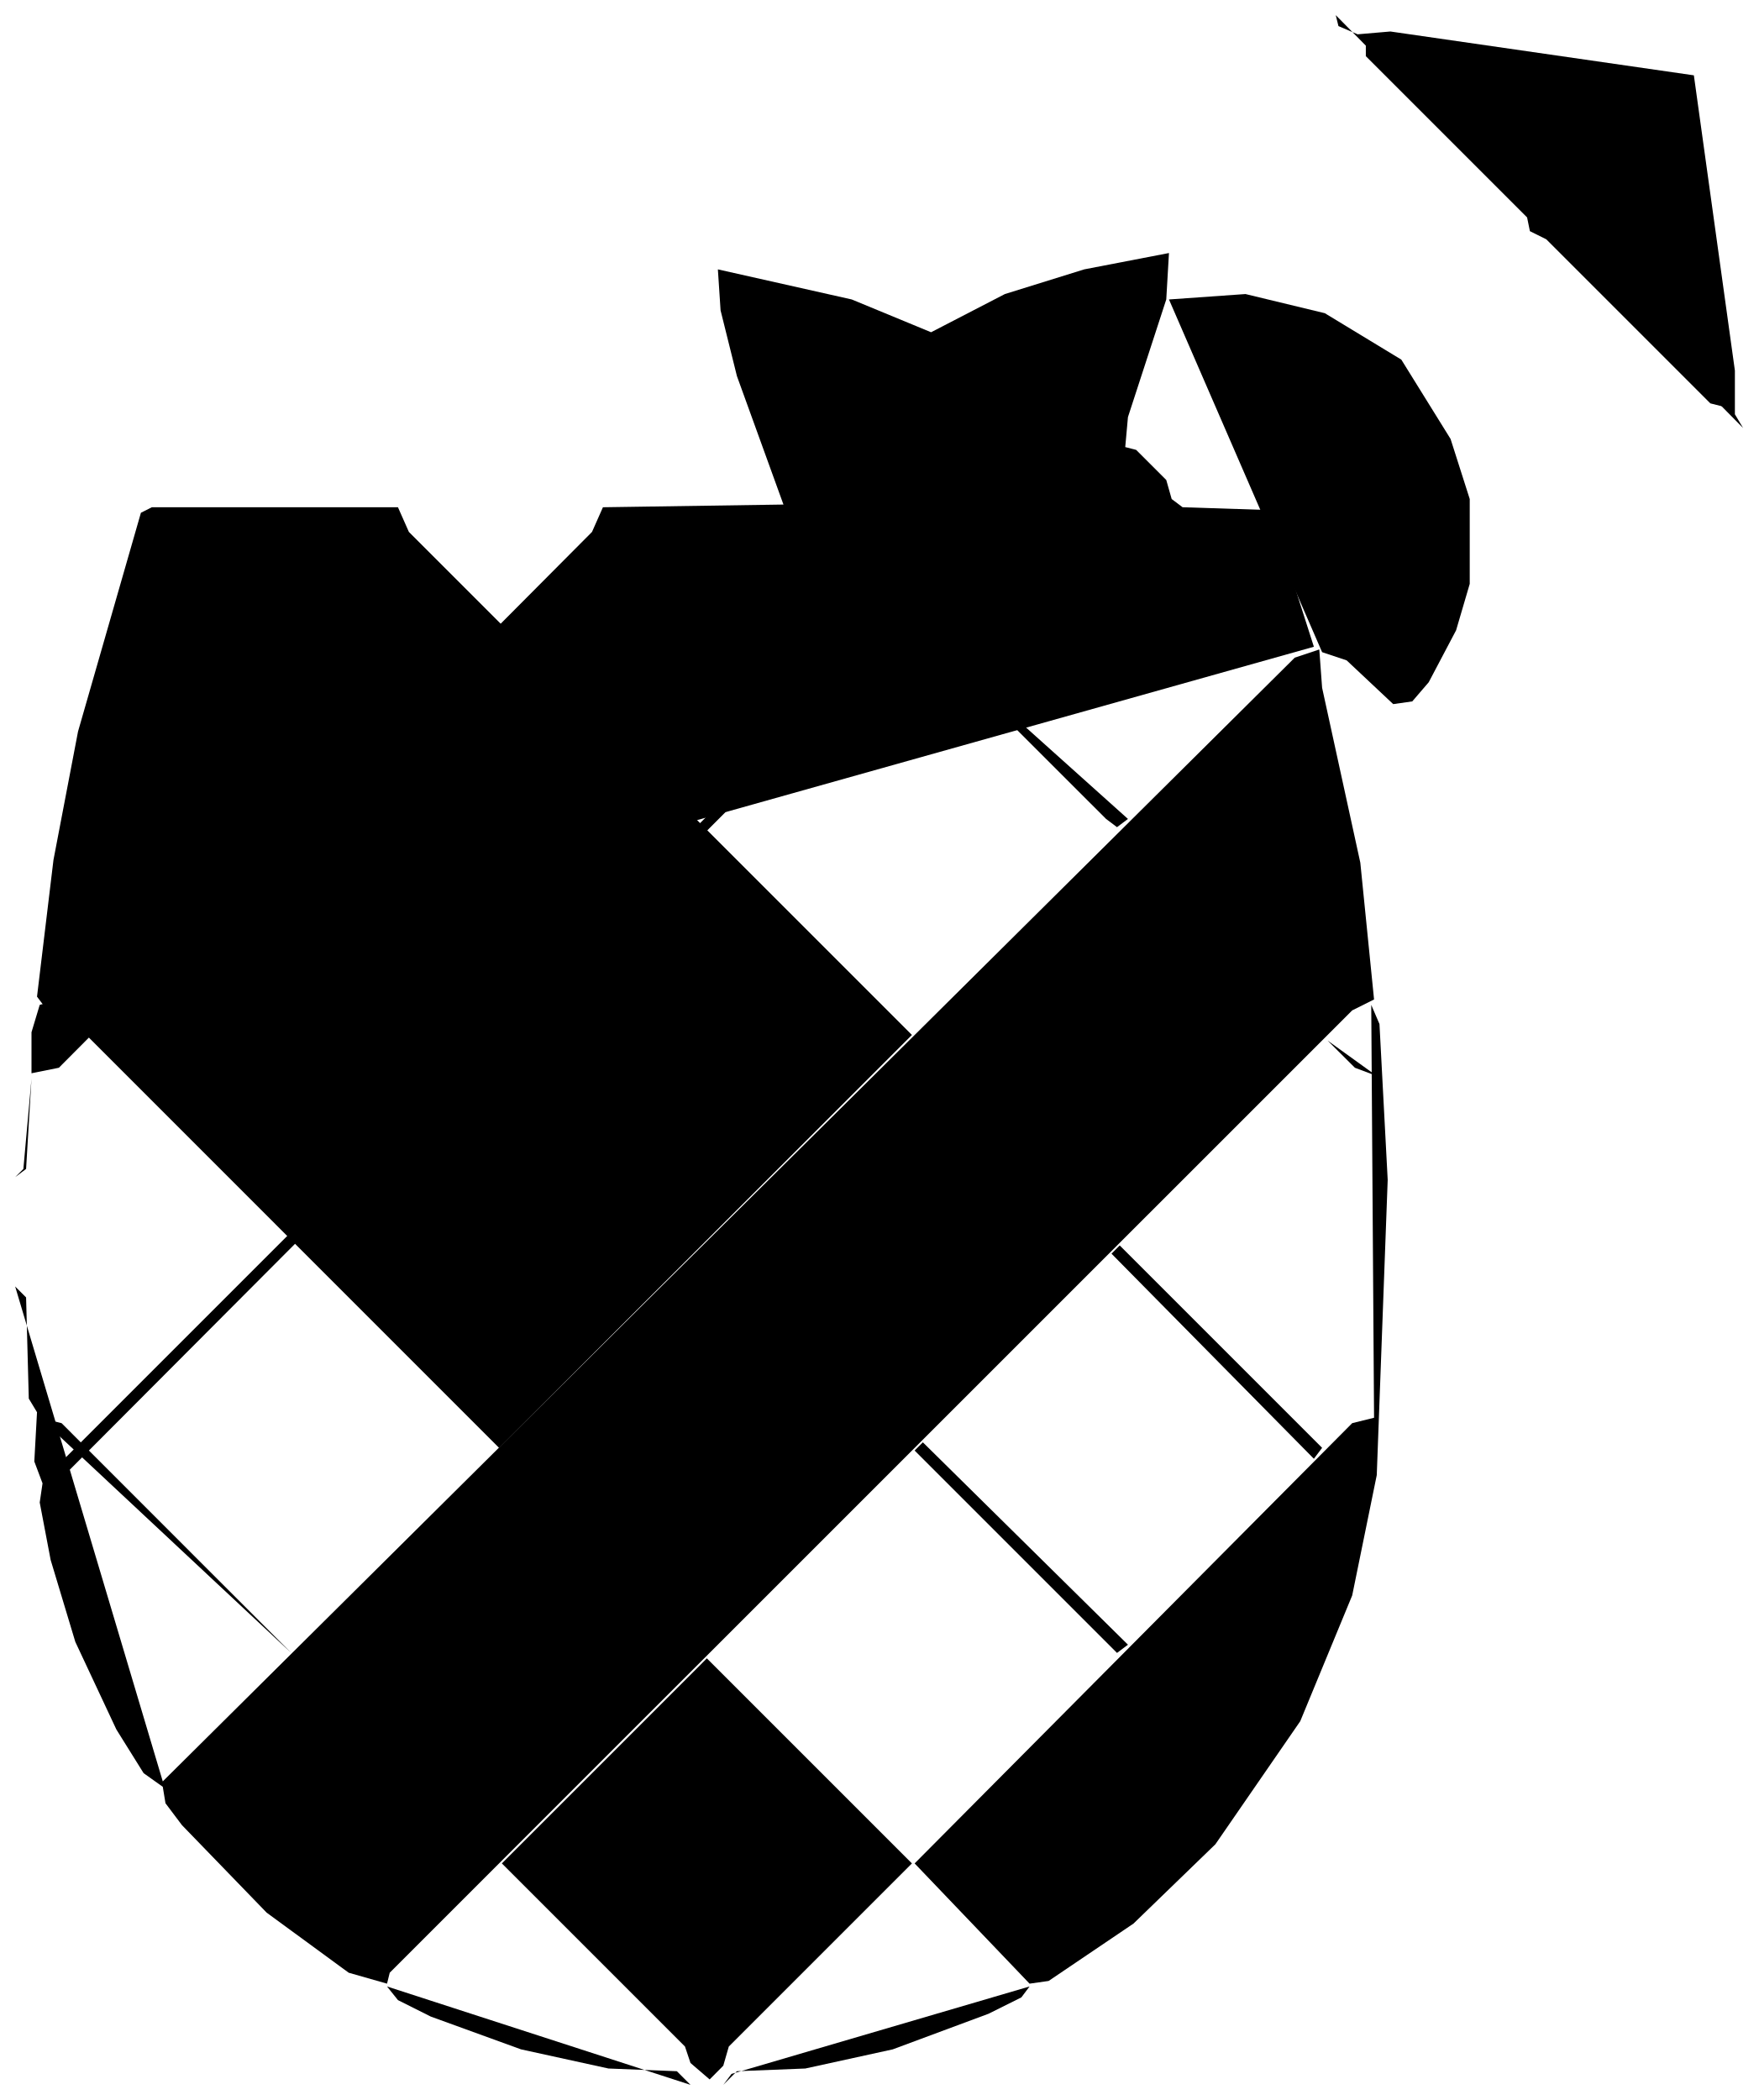
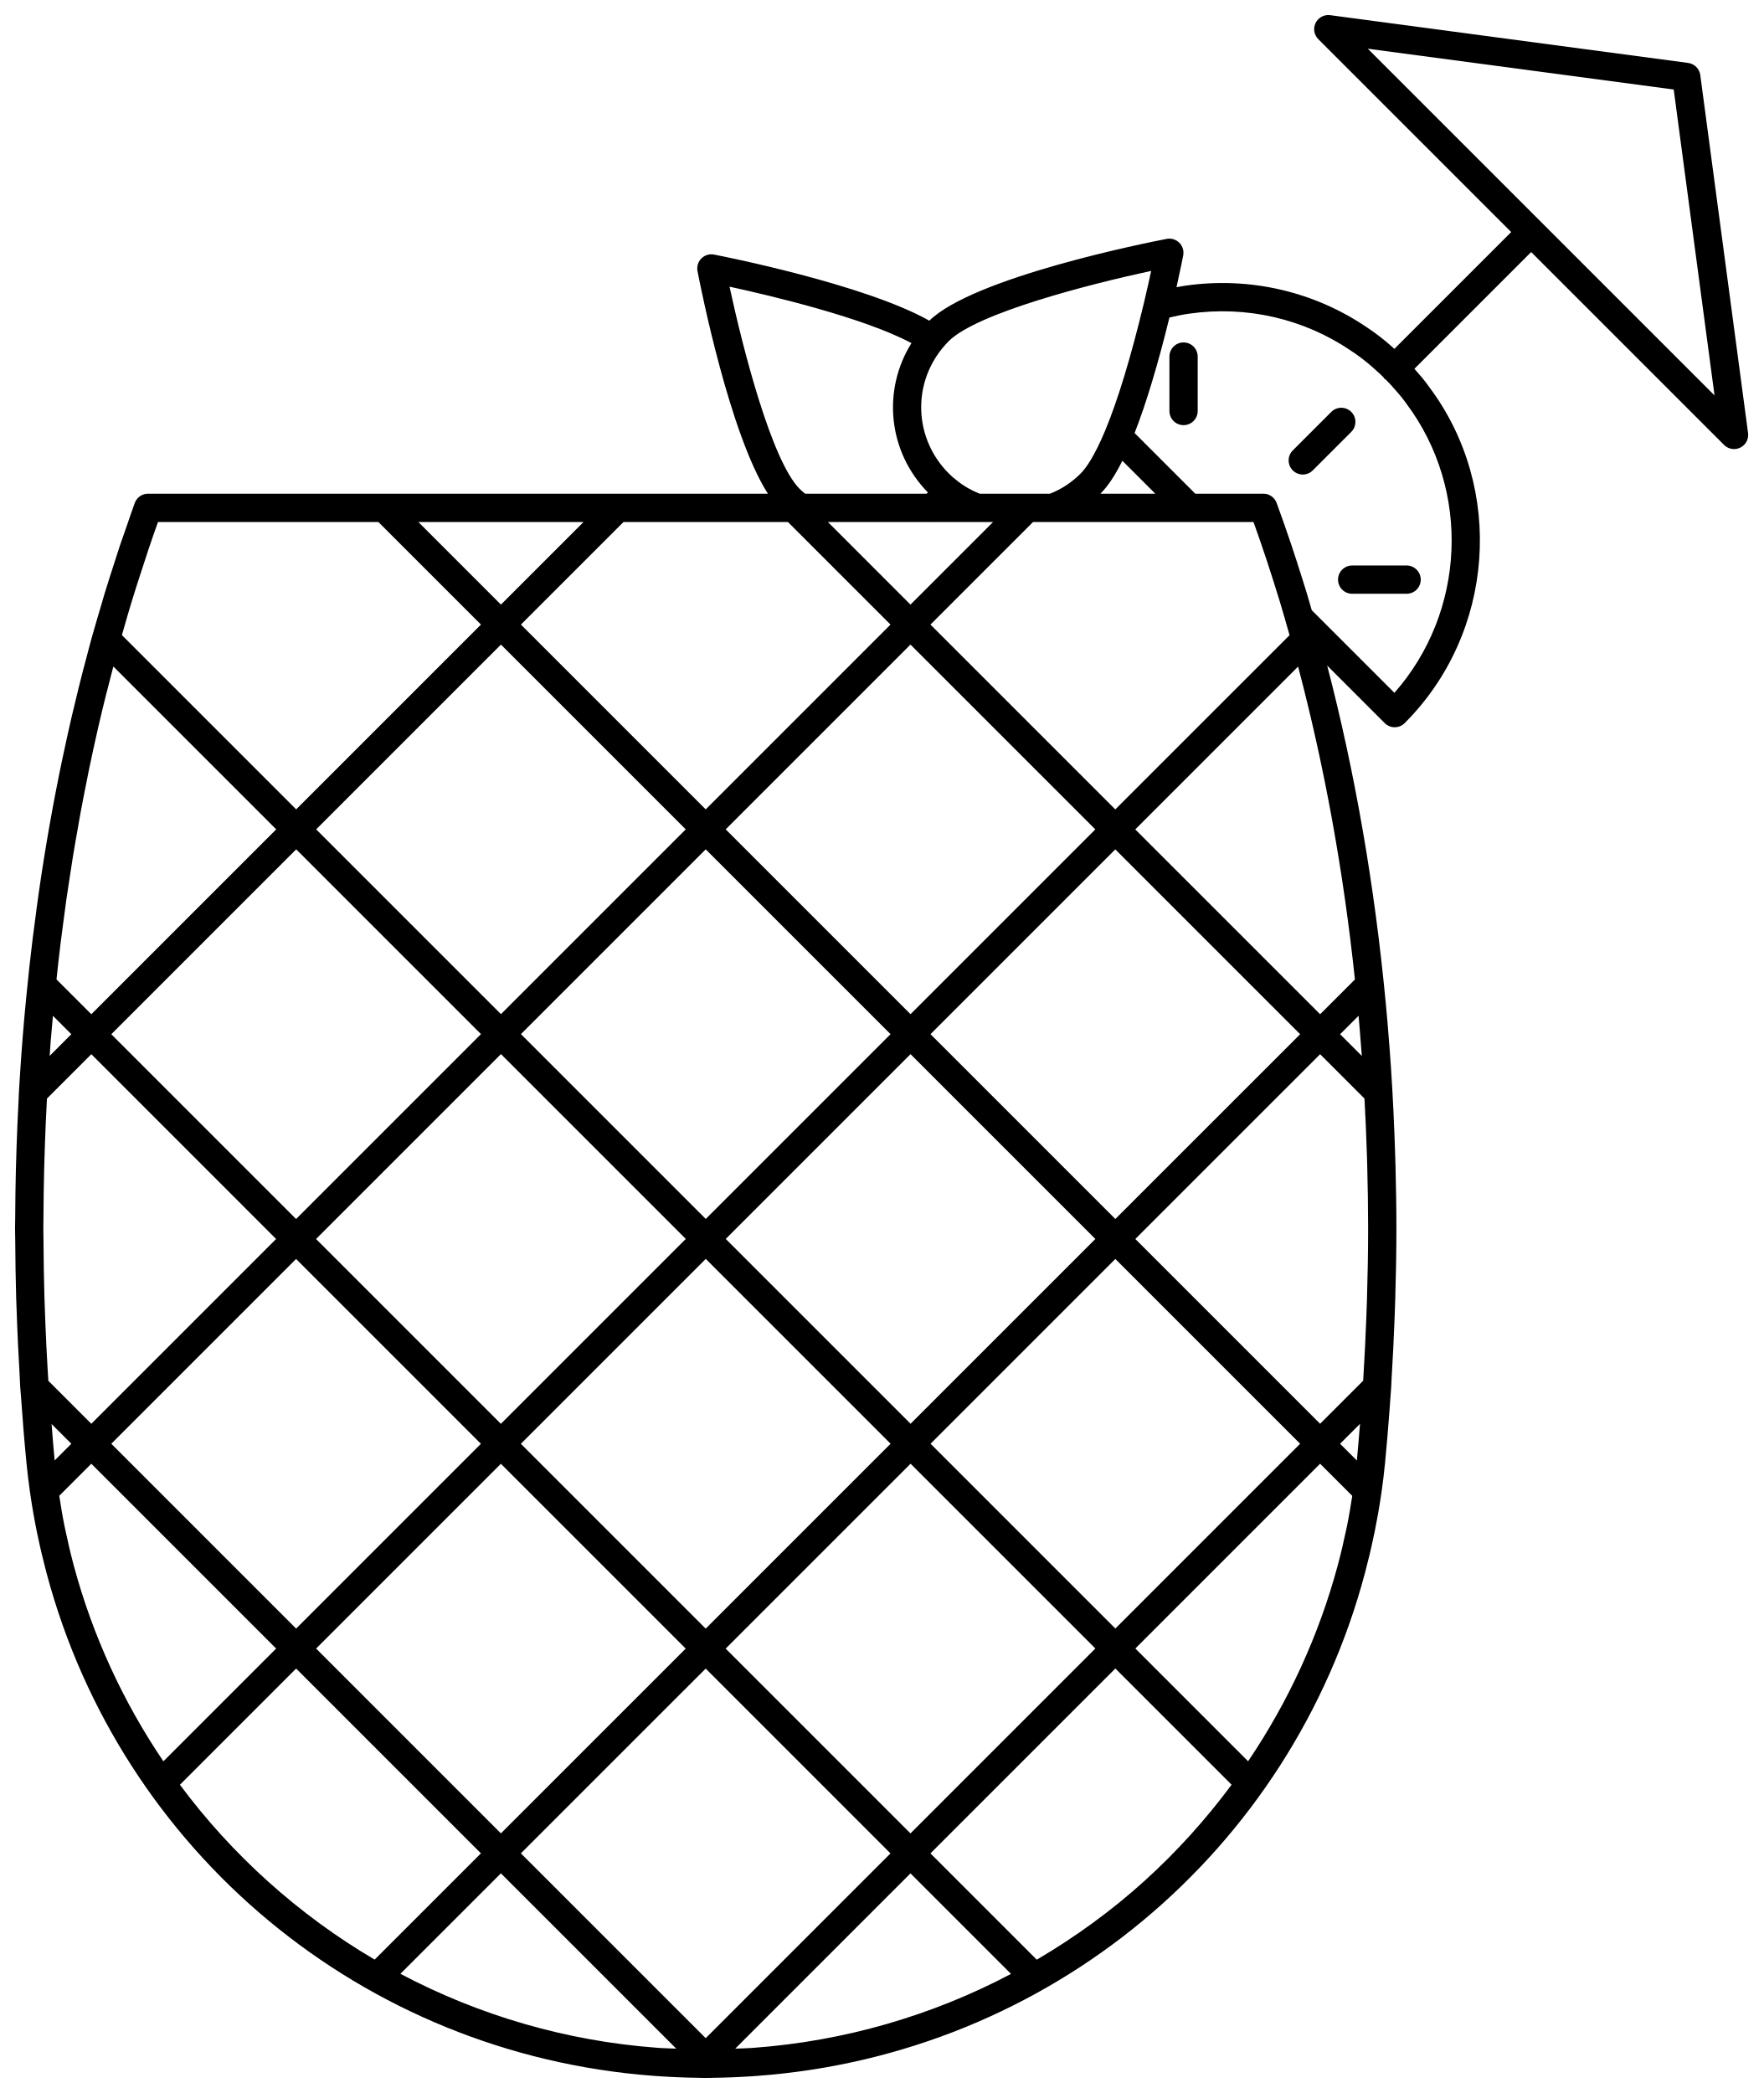
- <svg viewBox="-1.02 -1.02 162.46 194.04" class="glass-icon glass-icon--pineapple" role="img" aria-hidden="true" focusable="false">
-   <path class="glass-icon-line" d="M 122.40,0.38 L 122.65,1.39 L 124.42,2.15 L 127.45,1.89 L 155.49,5.94 L 159.28,33.22 L 159.28,37.26 L 160.04,38.53" />
-   <path class="glass-icon-line" d="M 125.18,52.42 L 128.97,52.42" />
-   <path class="glass-icon-line" d="M 0.38,117.85 L 1.39,118.86 L 1.64,128.21 L 2.40,129.47 L 2.15,134.02 L 2.91,136.04 L 2.65,137.81 L 3.66,143.12 L 5.94,150.69 L 9.73,158.78 L 12.25,162.82 L 14.02,164.08 L 14.27,165.60 L 15.79,167.62 L 23.62,175.71 L 31.20,181.26 L 34.74,182.27 L 34.99,181.26 L 123.92,92.34 L 125.94,91.33 L 124.67,78.69 L 121.14,62.53 L 120.88,58.99 L 118.61,59.75 L 14.02,163.58" />
-   <path class="glass-icon-line" d="M 2.65,129.98 L 4.67,130.48 L 25.89,151.71" />
-   <path class="glass-icon-line" d="M 34.74,182.53 L 35.75,183.79 L 38.78,185.31 L 47.12,188.34 L 55.20,190.11 L 61.52,190.36 L 62.78,191.62" />
-   <path class="glass-icon-line" d="M 125.68,91.83 L 126.44,93.60 L 127.20,108.00 L 126.19,135.28 L 123.92,146.40 L 119.12,158.02 L 111.28,169.39 L 103.71,176.72 L 95.87,182.02 L 94.11,182.27 L 83.49,171.16 L 123.92,130.48 L 125.94,129.98" />
-   <path class="glass-icon-line" d="M 94.11,182.53 L 93.35,183.54 L 90.32,185.05 L 81.47,188.34 L 73.39,190.11 L 67.07,190.36 L 65.81,191.62 L 66.57,190.61" />
-   <path class="glass-icon-line" d="M 46.11,169.89 L 44.08,171.92" />
-   <path class="glass-icon-line" d="M 44.84,170.65 L 26.40,151.96 L 102.44,75.92 L 121.14,94.61" />
-   <path class="glass-icon-line" d="M 125.18,2.40 L 125.18,4.17 L 140.08,19.07 L 140.34,20.34 L 141.85,21.09 L 157.01,36.25 L 159.03,36.76" />
-   <path class="glass-icon-line" d="M 45.35,171.16 L 62.27,188.08 L 62.78,189.60 L 64.55,191.12 L 65.81,189.85 L 66.32,188.08 L 83.24,171.16 L 64.29,152.21 L 63.54,152.97" />
-   <path class="glass-icon-line" d="M 82.23,169.89 L 65.56,153.22" />
-   <path class="glass-icon-line" d="M 84.25,132.25 L 83.49,133.01 L 102.19,151.71 L 103.20,150.95" />
-   <path class="glass-icon-line" d="M 122.40,132.25 L 121.64,133.01 L 123.92,135.28 L 125.43,135.79" />
-   <path class="glass-icon-line" d="M 45.09,132.76 L 4.93,92.59 L 3.16,92.08 L 2.40,91.07 L 3.92,78.44 L 6.19,66.57 L 12.00,46.36 L 13.01,45.85 L 35.75,45.85 L 36.76,48.13 L 83.24,94.61" />
-   <path class="glass-icon-line" d="M 2.65,91.83 L 1.89,94.36 L 1.89,98.15 L 4.42,97.64 L 53.68,48.13 L 54.69,45.85 L 71.37,45.60 L 67.07,33.73 L 65.56,27.66 L 65.31,23.87 L 77.68,26.65 L 85.01,29.68 L 91.83,26.15 L 99.16,23.87 L 106.99,22.36 L 106.74,26.65 L 103.20,37.52 L 102.95,40.29 L 103.96,40.55 L 106.74,43.33 L 107.24,45.09 L 108.25,45.85 L 116.34,46.11 L 120.38,58.74" />
-   <path class="glass-icon-line" d="M 106.99,26.65 L 114.06,26.15 L 121.39,27.92 L 128.46,32.21 L 133.01,39.54 L 134.78,45.09 L 134.78,52.93 L 133.52,57.22 L 130.99,62.02 L 129.47,63.79 L 127.71,64.04 L 123.41,60.00 L 121.14,59.24" />
-   <path class="glass-icon-line" d="M 44.08,132.00 L 27.41,115.33" />
-   <path class="glass-icon-line" d="M 82.23,93.60 L 65.56,76.93" />
-   <path class="glass-icon-line" d="M 122.40,94.11 L 120.63,95.87" />
-   <path class="glass-icon-line" d="M 45.60,133.26 L 64.04,151.71 L 65.05,150.95" />
-   <path class="glass-icon-line" d="M 7.45,94.61 L 45.09,56.97" />
-   <path class="glass-icon-line" d="M 44.08,55.71 L 37.01,48.63" />
-   <path class="glass-icon-line" d="M 84.51,172.42 L 93.35,181.26" />
-   <path class="glass-icon-line" d="M 84.76,29.94 L 83.24,33.98 L 82.99,37.52 L 83.49,40.04 L 86.78,45.60 L 92.59,46.11 L 99.41,45.60 L 102.44,40.55" />
-   <path class="glass-icon-line" d="M 82.23,133.77 L 82.99,132.76 L 64.55,114.32" />
-   <path class="glass-icon-line" d="M 82.23,131.75 L 65.56,115.07" />
-   <path class="glass-icon-line" d="M 120.38,133.77 L 121.14,132.76 L 102.44,114.06 L 101.68,114.82" />
-   <path class="glass-icon-line" d="M 120.38,131.75 L 103.71,115.07" />
-   <path class="glass-icon-line" d="M 6.69,95.12 L 4.42,97.39" />
-   <path class="glass-icon-line" d="M 83.75,95.12 L 102.19,113.56 L 103.20,112.80" />
-   <path class="glass-icon-line" d="M 121.64,95.12 L 124.17,97.64 L 126.19,98.40" />
-   <path class="glass-icon-line" d="M 45.60,56.46 L 53.68,48.38" />
-   <path class="glass-icon-line" d="M 46.36,134.27 L 63.03,150.95" />
-   <path class="glass-icon-line" d="M 84.51,134.27 L 101.18,150.95" />
-   <path class="glass-icon-line" d="M 125.43,4.67 L 139.83,19.07" />
-   <path class="glass-icon-line" d="M 8.46,96.13 L 25.14,112.80" />
-   <path class="glass-icon-line" d="M 84.51,96.13 L 101.18,112.80" />
-   <path class="glass-icon-line" d="M 46.36,57.98 L 63.03,74.65" />
-   <path class="glass-icon-line" d="M 2.91,135.79 L 4.93,135.28 L 91.83,48.13 L 92.34,46.36" />
-   <path class="glass-icon-line" d="M 7.45,132.76 L 25.89,114.32" />
-   <path class="glass-icon-line" d="M 6.69,133.26 L 4.93,135.03" />
-   <path class="glass-icon-line" d="M 82.99,56.46 L 74.91,48.38 L 74.40,45.85 L 86.53,45.60" />
-   <path class="glass-icon-line" d="M 71.62,45.60 L 74.15,46.11" />
-   <path class="glass-icon-line" d="M 99.92,45.60 L 107.49,45.60" />
-   <path class="glass-icon-line" d="M 108.76,32.72 L 108.76,36.51" />
-   <path class="glass-icon-line" d="M 54.19,45.85 L 36.25,46.11" />
-   <path class="glass-icon-line" d="M 105.98,72.13 L 118.11,60.00" />
-   <path class="glass-icon-line" d="M 15.03,163.33 L 26.15,152.21" />
-   <path class="glass-icon-line" d="M 8.21,59.75 L 9.98,59.75 L 25.89,75.66" />
-   <path class="glass-icon-line" d="M 1.89,98.65 L 1.39,106.99 L 0.38,107.75 L 1.14,106.99" />
-   <path class="glass-icon-line" d="M 10.48,60.00 L 25.14,74.65" />
-   <path class="glass-icon-line" d="M 114.57,163.83 L 102.44,152.21 L 101.68,152.97" />
-   <path class="glass-icon-line" d="M 113.56,163.07 L 103.71,153.22" />
-   <path class="glass-icon-line" d="M 142.36,21.35 L 157.01,36.00" />
-   <path class="glass-icon-line" d="M 91.83,48.38 L 64.55,75.66" />
-   <path class="glass-icon-line" d="M 83.49,56.97 L 101.18,74.65 L 102.19,75.41 L 103.20,74.65" />
-   <path class="glass-icon-line" d="M 26.40,113.81 L 64.04,76.17" />
-   <path class="glass-icon-line" d="M 45.09,94.61 L 26.40,76.17" />
-   <path class="glass-icon-line" d="M 44.08,93.85 L 27.41,77.18" />
-   <path class="glass-icon-line" d="M 45.60,95.12 L 64.04,113.81" />
-   <path class="glass-icon-line" d="M 46.36,96.13 L 63.03,112.80" />
-   <path class="glass-icon-line" d="M 126.19,2.91 L 125.68,3.16" />
-   <path class="glass-icon-line" d="M 128.97,32.46 L 129.22,32.21" />
+ <svg viewBox="-1.4 -1.4 164.106 194.8" class="glass-icon glass-icon--pineapple" role="img" aria-hidden="true" focusable="false">
+   <g transform="translate(-5.2083332e-4,2.756166e-4)">
+     <path class="glass-icon-solid" transform="matrix(0.1333333,0,0,-0.1333333,0,192)" d="m 1186.3,1174.48 -28.49,213.54 -213.54,28.49 z m -215.155,-5.65 c -1.231,1.71 -2.274,3.12 -3.407,4.52 -0.656,0.86 -1.183,1.43 -1.64,1.96 l -1.731,1.99 c -0.808,0.95 -1.621,1.9 -2.508,2.85 -0.285,0.3 -0.539,0.62 -0.781,0.95 -1.379,1.49 -2.785,2.94 -4.199,4.38 -0.313,0.25 -0.684,0.36 -0.969,0.64 -0.262,0.27 -0.371,0.63 -0.605,0.92 -1.719,1.69 -3.379,3.31 -5.106,4.8 -3.871,3.55 -7.648,6.68 -11.445,9.49 -2.09,1.51 -4.055,2.96 -6.133,4.3 -32.98,22.41 -72.949,31.66 -112.949,25.93 -4.973,-0.71 -9.492,-1.65 -13.867,-2.71 -8.098,-33 -16.262,-60.05 -24.309,-80.62 l 42.356,-42.35 h 47.527 c 3.117,0 5.976,-1.46 7.812,-3.84 0.625,-0.8 1.125,-1.7 1.485,-2.68 0.234,-0.64 0.449,-1.3 0.683,-1.94 2.961,-8.09 5.879,-16.41 8.77,-24.99 0.234,-0.68 0.469,-1.36 0.703,-2.05 2.637,-7.85 5.254,-16.02 7.891,-24.42 0.683,-2.19 1.379,-4.38 2.05,-6.59 0.344,-1.09 0.676,-2.13 1.008,-3.23 0.711,-2.35 1.367,-4.78 2.071,-7.14 0.437,-1.48 0.878,-2.95 1.308,-4.44 l 57.684,-57.673 c 49.676,56.263 53.716,141.343 8.301,201.943 z M 895.609,985.184 781.965,871.539 910.996,742.516 l 24.289,24.289 c -8.008,75.781 -21.355,149.101 -39.676,218.379 z m 42.207,-243.743 -12.871,-12.871 15.157,-15.16 c -0.52,7.238 -1.086,14.34 -1.692,21.328 -0.183,2.239 -0.39,4.473 -0.594,6.703 z m 4.137,-57.777 -30.965,30.961 -128.992,-128.977 128.992,-128.996 30.039,30.039 c 0.071,1.075 0.129,2.149 0.196,3.223 0.82,13.156 1.476,26.457 1.98,39.863 0.16,4.27 0.336,8.528 0.461,12.793 0.5,16.672 0.832,33.438 0.832,50.285 0,14.696 -0.246,29.375 -0.625,43.985 -0.07,2.558 -0.148,5.113 -0.226,7.676 -0.411,13.164 -0.977,26.23 -1.692,39.148 z m -3.113,-227.059 -13.906,-13.898 11.699,-11.695 c 0.012,0.109 0.031,0.199 0.039,0.297 0.82,8.382 1.465,16.847 2.168,25.296 z m -5.418,-50.273 -22.434,22.43 -128.972,-128.981 78.711,-78.722 c 28.183,41.75 49.48,88.101 62.566,136.75 0.02,0.07 0.051,0.16 0.07,0.242 2.149,8.039 4.032,16.129 5.75,24.281 0.196,0.938 0.43,1.887 0.617,2.84 1.434,7.019 2.598,14.078 3.692,21.16 z M 849.203,204.691 768.059,285.82 638.996,156.762 713.195,82.551 c 27.141,15.949 52.598,34.48 75.618,55.379 22.402,20.308 42.617,42.8 60.39,66.761 z M 695.227,72.629 625.051,142.809 502.719,20.469 c 3.578,0.172 7.172,0.18 10.734,0.43 0.735,0.051 1.465,0.102 2.203,0.152 62.981,4.629 124.16,22.328 179.571,51.578 z M 611.098,156.762 482.094,285.77 353.102,156.789 482.117,27.781 Z M 461.527,20.469 339.152,142.84 268.996,72.699 C 324.246,43.469 385.23,25.781 447.75,21.121 c 1.047,-0.082 2.098,-0.16 3.145,-0.231 3.535,-0.242 7.085,-0.262 10.632,-0.422 z m -210.5,62.152 74.18,74.168 -128.992,128.992 -81.113,-81.109 C 151.57,155.52 198.273,113.582 251.027,82.621 Z M 103.563,221.031 182.27,299.738 53.246,428.762 30.871,406.379 c 1.094,-7.129 2.262,-14.25 3.695,-21.32 0.172,-0.86 0.383,-1.7 0.559,-2.559 1.684,-8.039 3.555,-16.059 5.668,-24 0.113,-0.422 0.227,-0.84 0.336,-1.262 13.082,-48.539 34.328,-94.699 62.434,-136.207 z m -75.922,210.02 11.66,11.656 -13.777,13.77 c 0.699,-8.387 1.242,-16.829 2.078,-25.106 0.008,-0.109 0.027,-0.223 0.039,-0.32 z m -4.391,55.601 29.996,-30 L 182.23,585.637 53.246,714.625 22.277,683.656 c -0.027,-0.492 -0.047,-0.988 -0.074,-1.476 -0.609,-11.114 -1.074,-22.344 -1.449,-33.621 -0.172,-5.129 -0.332,-10.254 -0.453,-15.403 -0.254,-10.527 -0.395,-21.093 -0.449,-31.679 -0.016,-2.879 -0.09,-5.762 -0.09,-8.641 0,-3.039 0.098,-6.074 0.113,-9.113 0.07,-12.774 0.27,-25.52 0.625,-38.203 0.188,-6.731 0.461,-13.438 0.734,-20.149 0.402,-10.074 0.898,-20.086 1.484,-30.027 0.168,-2.899 0.344,-5.801 0.531,-8.692 z m 0.926,226.801 15.117,15.117 -12.836,12.844 c -0.516,-5.762 -1.082,-11.504 -1.543,-17.297 -0.008,-0.164 -0.024,-0.34 -0.039,-0.508 -0.262,-3.371 -0.453,-6.777 -0.699,-10.156 z M 28.941,766.824 53.246,742.523 182.309,871.578 68.629,985.258 C 64.918,971.223 61.34,957.082 58.043,942.73 c -0.129,-0.57 -0.246,-1.156 -0.379,-1.726 -2.121,-9.281 -4.16,-18.617 -6.109,-28.02 -0.41,-1.988 -0.777,-4.007 -1.18,-6 -1.613,-7.972 -3.199,-15.961 -4.688,-24.019 -0.621,-3.352 -1.18,-6.746 -1.773,-10.11 -1.191,-6.699 -2.383,-13.394 -3.488,-20.148 -0.781,-4.769 -1.484,-9.586 -2.215,-14.379 -0.82,-5.332 -1.66,-10.648 -2.426,-16.012 -0.918,-6.449 -1.75,-12.949 -2.59,-19.449 -0.473,-3.656 -0.981,-7.304 -1.43,-10.976 -1.016,-8.325 -1.938,-16.688 -2.824,-25.067 z m 45.656,240.356 121.656,-121.649 128.984,128.989 -71.601,71.6 H 99.781 c -4.539,-12.67 -8.828,-25.58 -12.996,-38.61 -1.82,-5.7 -3.684,-11.41 -5.402,-17.1 -2.016,-6.52 -3.875,-13.12 -5.762,-19.71 -0.336,-1.18 -0.688,-2.34 -1.023,-3.52 z m 206.933,78.94 57.653,-57.66 57.656,57.66 z m 143.203,0 -71.601,-71.6 128.984,-128.997 128.988,128.997 -71.601,71.6 z m 123.051,23.01 c 1.281,-1.29 2.512,-2.22 3.754,-3.25 h 84.762 c 0.32,0.26 0.644,0.55 0.957,0.83 -27.899,28.42 -32.098,71.34 -11.524,104.27 -33.074,17.73 -97.984,33.11 -126.988,39.41 9.176,-42.69 29.332,-121.56 49.039,-141.26 z m 248.164,-3.25 -22.988,22.98 c -5.059,-10.12 -10.047,-17.69 -15.09,-22.73 -0.086,-0.09 -0.183,-0.17 -0.269,-0.25 z M 768.02,885.492 889.652,1007.11 c -2.218,7.85 -4.433,15.66 -6.738,23.3 -0.109,0.35 -0.215,0.68 -0.324,1.03 -2.637,8.65 -5.352,17.22 -8.152,25.72 -0.188,0.57 -0.372,1.16 -0.559,1.72 -2.957,8.94 -6.008,17.78 -9.141,26.54 -0.086,0.23 -0.164,0.47 -0.242,0.7 H 724.465 c -0.067,0 -0.137,-0.05 -0.203,-0.05 -0.071,0 -0.141,0.05 -0.215,0.05 h -13.449 l -71.602,-71.6 z M 768.051,599.594 897.043,728.57 768.02,857.594 639.035,728.609 Z M 768.059,313.719 897.043,442.707 768.051,571.703 639.066,442.719 Z m -272.016,-14 L 625.051,170.711 754.113,299.781 625.109,428.77 Z M 482.094,313.66 611.164,442.727 482.156,571.73 353.094,442.668 Z m -271.93,-13.922 128.988,-129.008 128.996,128.989 -129.003,129 z M 196.176,571.691 67.191,442.707 196.215,313.68 325.199,442.668 Z M 196.254,857.633 67.191,728.57 196.176,599.582 325.242,728.648 Z M 468.172,871.578 339.184,1000.56 210.199,871.578 339.188,742.594 Z M 339.188,714.699 210.125,585.637 339.145,456.613 468.211,585.676 Z M 482.117,857.629 353.133,728.648 482.156,599.621 611.145,728.609 Z M 625.09,714.66 496.105,585.676 625.121,456.672 754.105,585.648 Z m -0.039,313.8 57.656,57.66 h -42.629 c -0.074,-0.01 -0.152,-0.05 -0.242,-0.05 -0.066,0 -0.137,0.05 -0.215,0.05 h -72.223 z m 0,-27.9 L 496.066,871.578 625.09,742.555 754.074,871.539 Z m 26.691,119.51 c 2.117,-2.12 3.934,-3.71 5.547,-4.85 5.02,-4.08 10.313,-7.06 16.063,-9.34 h 49.093 c 8.028,3.17 15.262,7.9 21.434,14.15 3.566,3.56 9.348,11.54 16.906,29.52 0.008,0 0.008,0 0.008,0.01 0.012,0.03 0.031,0.07 0.039,0.1 8.926,21.37 18.086,51.52 27.227,89.63 2.019,8.5 3.711,16.08 5,22.11 -42.688,-9.17 -121.602,-29.34 -141.317,-49.05 -1.465,-1.48 -2.863,-3.05 -4.258,-4.71 -21.457,-25.98 -19.66,-63.65 4.258,-87.57 z m 557.968,28.13 c 0.56,-4.19 -1.62,-8.27 -5.4,-10.15 -1.4,-0.68 -2.89,-1.01 -4.38,-1.01 -2.55,0 -5.08,0.99 -6.97,2.89 l -134.65,134.64 -81.501,-81.5 c 0.089,-0.11 0.175,-0.21 0.254,-0.31 0.792,-0.89 1.542,-1.76 2.296,-2.64 l 1.278,-1.48 c 1.093,-1.23 1.972,-2.26 2.656,-3.18 1.16,-1.41 2.48,-3.16 3.789,-5.02 53.108,-70.82 45.828,-171.81 -17.059,-234.69 -1.925,-1.93 -4.445,-2.891 -6.972,-2.891 -2.52,0 -5.051,0.961 -6.973,2.891 l -40.156,40.152 c 19.461,-74.64 33.164,-153.804 40.887,-235.582 0.421,-4.375 0.82,-8.812 1.203,-13.265 0.574,-6.66 1.101,-13.34 1.601,-20.035 0.301,-4.114 0.594,-8.247 0.879,-12.457 1.297,-19.598 2.235,-39.325 2.852,-59.161 0.086,-2.695 0.176,-5.363 0.242,-8.054 0.383,-14.797 0.656,-29.621 0.656,-44.512 0,-16.934 -0.351,-33.859 -0.851,-50.762 -0.137,-4.433 -0.313,-8.808 -0.477,-13.215 -0.508,-13.328 -1.164,-26.601 -1.984,-39.843 -0.145,-2.364 -0.196,-4.813 -0.352,-7.176 -0.144,-2.238 -0.34,-4.563 -0.5,-6.817 -0.23,-3.332 -0.465,-6.652 -0.719,-9.96 -0.871,-11.536 -1.836,-23.243 -3.031,-35.622 -0.691,-7.101 -1.539,-14.121 -2.547,-21.132 -0.047,-0.368 -0.136,-0.739 -0.183,-1.11 -1.27,-8.711 -2.805,-17.308 -4.512,-25.847 -0.227,-1.09 -0.488,-2.18 -0.715,-3.274 -1.758,-8.457 -3.75,-16.797 -5.937,-25.066 -0.039,-0.121 -0.067,-0.242 -0.098,-0.364 C 890.734,158.32 721.848,16.43 517.938,1.441 516.832,1.359 515.734,1.281 514.633,1.199 505.309,0.59 495.934,0.191 486.48,0.102 c -0.046,0 -0.097,0 -0.144,0 -0.102,-0.012 -0.195,-0.063 -0.293,-0.063 -0.07,0 -0.133,0.039 -0.199,0.039 C 485.016,0.031 483.879,0.012 482.707,0.012 482.516,0.012 482.332,0 482.141,0 c -1.239,0 -2.461,0.078 -3.696,0.09 -0.09,-0.012 -0.168,-0.051 -0.25,-0.051 -0.105,0 -0.211,0.063 -0.312,0.063 -0.035,0 -0.067,0 -0.102,0 -0.062,0.008 -0.129,0 -0.187,0.008 -0.008,0 -0.02,0 -0.024,0 C 468.219,0.199 458.941,0.59 449.723,1.199 448.309,1.301 446.887,1.391 445.473,1.5 242.125,16.82 73.766,158.352 22.082,352.129 c -0.117,0.43 -0.23,0.851 -0.34,1.281 -2.184,8.27 -4.176,16.629 -5.93,25.09 -0.184,0.879 -0.395,1.762 -0.574,2.641 -1.774,8.808 -3.34,17.711 -4.637,26.699 -0.024,0.191 -0.066,0.379 -0.09,0.558 -1.008,7 -1.848,13.942 -2.539,21.024 -0.027,0.238 -0.039,0.476 -0.066,0.726 -1.469,15.032 -2.684,30.188 -3.742,45.403 -0.148,2.109 -0.387,4.207 -0.523,6.308 -0.266,4.004 -0.363,8.133 -0.602,12.157 -0.602,10.234 -1.113,20.48 -1.523,30.761 -0.27,6.692 -0.543,13.332 -0.73,20.059 -0.367,12.98 -0.566,25.977 -0.637,38.984 -0.02,3.02 -0.145,6.008 -0.145,9.035 0,2.997 0.109,5.985 0.125,8.985 0.055,10.652 0.199,21.277 0.453,31.875 0.129,5.371 0.301,10.691 0.48,16.043 0.352,10.613 0.816,21.203 1.367,31.758 0.121,2.312 0.164,4.699 0.301,7.011 0.074,1.321 0.168,2.61 0.246,3.926 0.086,1.535 0.191,3.059 0.281,4.59 1.25,20.332 2.824,39.977 4.695,58.645 1.309,13.351 2.746,26.648 4.375,39.851 0.41,3.313 0.883,6.586 1.312,9.895 0.918,7.078 1.812,14.171 2.82,21.203 4.582,31.992 10.137,63.465 16.609,94.312 0.238,1.133 0.5,2.25 0.742,3.383 1.926,9.074 3.914,18.102 6,27.063 0.484,2.066 1.004,4.101 1.5,6.16 1.883,7.937 3.801,15.84 5.812,23.679 0.738,2.871 1.523,5.696 2.281,8.559 1.516,5.746 3,11.527 4.586,17.227 0.309,1.1 0.644,2.16 0.957,3.26 1.559,5.55 3.207,11.02 4.832,16.52 0.926,3.12 1.785,6.3 2.742,9.38 0.16,0.54 0.352,1.09 0.516,1.62 2.109,6.91 4.301,13.73 6.516,20.54 1.25,3.87 2.445,7.71 3.738,11.58 1.469,4.37 3.023,8.67 4.535,13 1.91,5.5 3.75,11.02 5.738,16.47 1.418,3.9 5.121,6.49 9.27,6.49 H 525.512 c -26.535,41.51 -46.711,142.86 -49.129,155.36 -0.617,3.22 0.398,6.54 2.711,8.85 2.324,2.33 5.64,3.36 8.851,2.71 4.512,-0.87 105.164,-20.64 150.243,-46.15 31.152,30.39 151.953,54.45 165.671,57.1 3.184,0.63 6.512,-0.39 8.84,-2.7 2.324,-2.31 3.34,-5.62 2.723,-8.84 -0.098,-0.47 -1.738,-9.03 -4.668,-22.2 2.031,0.37 3.984,0.77 6.113,1.07 44.738,6.46 89.836,-3.99 126.68,-29.02 2.187,-1.43 4.445,-3.06 6.68,-4.69 4.445,-3.26 8.586,-6.73 12.597,-10.39 l 81.546,81.54 -134.651,134.65 c -2.996,2.99 -3.75,7.55 -1.864,11.34 1.875,3.79 5.985,5.95 10.137,5.41 l 249.888,-33.35 c 4.43,-0.59 7.89,-4.06 8.48,-8.47 z M 923.496,1045.89 c 0,-5.44 4.418,-9.86 9.867,-9.86 h 38.008 c 5.457,0 9.863,4.42 9.863,9.86 0,5.45 -4.406,9.87 -9.863,9.87 h -38.008 c -5.449,0 -9.867,-4.42 -9.867,-9.87 z m -107.832,165.58 c -5.457,0 -9.859,-4.42 -9.859,-9.86 v -38.01 c 0,-5.45 4.402,-9.87 9.859,-9.87 5.453,0 9.867,4.42 9.867,9.87 v 38.01 c 0,5.44 -4.414,9.86 -9.867,9.86 z m 117.074,-62.44 -26.886,-26.89 c -1.922,-1.92 -4.442,-2.88 -6.973,-2.88 -2.52,0 -5.039,0.96 -6.973,2.88 -3.847,3.86 -3.847,10.11 0,13.96 l 26.883,26.88 c 3.859,3.85 10.102,3.85 13.949,0 3.856,-3.86 3.856,-10.1 0,-13.95" />
+   </g>
</svg>
